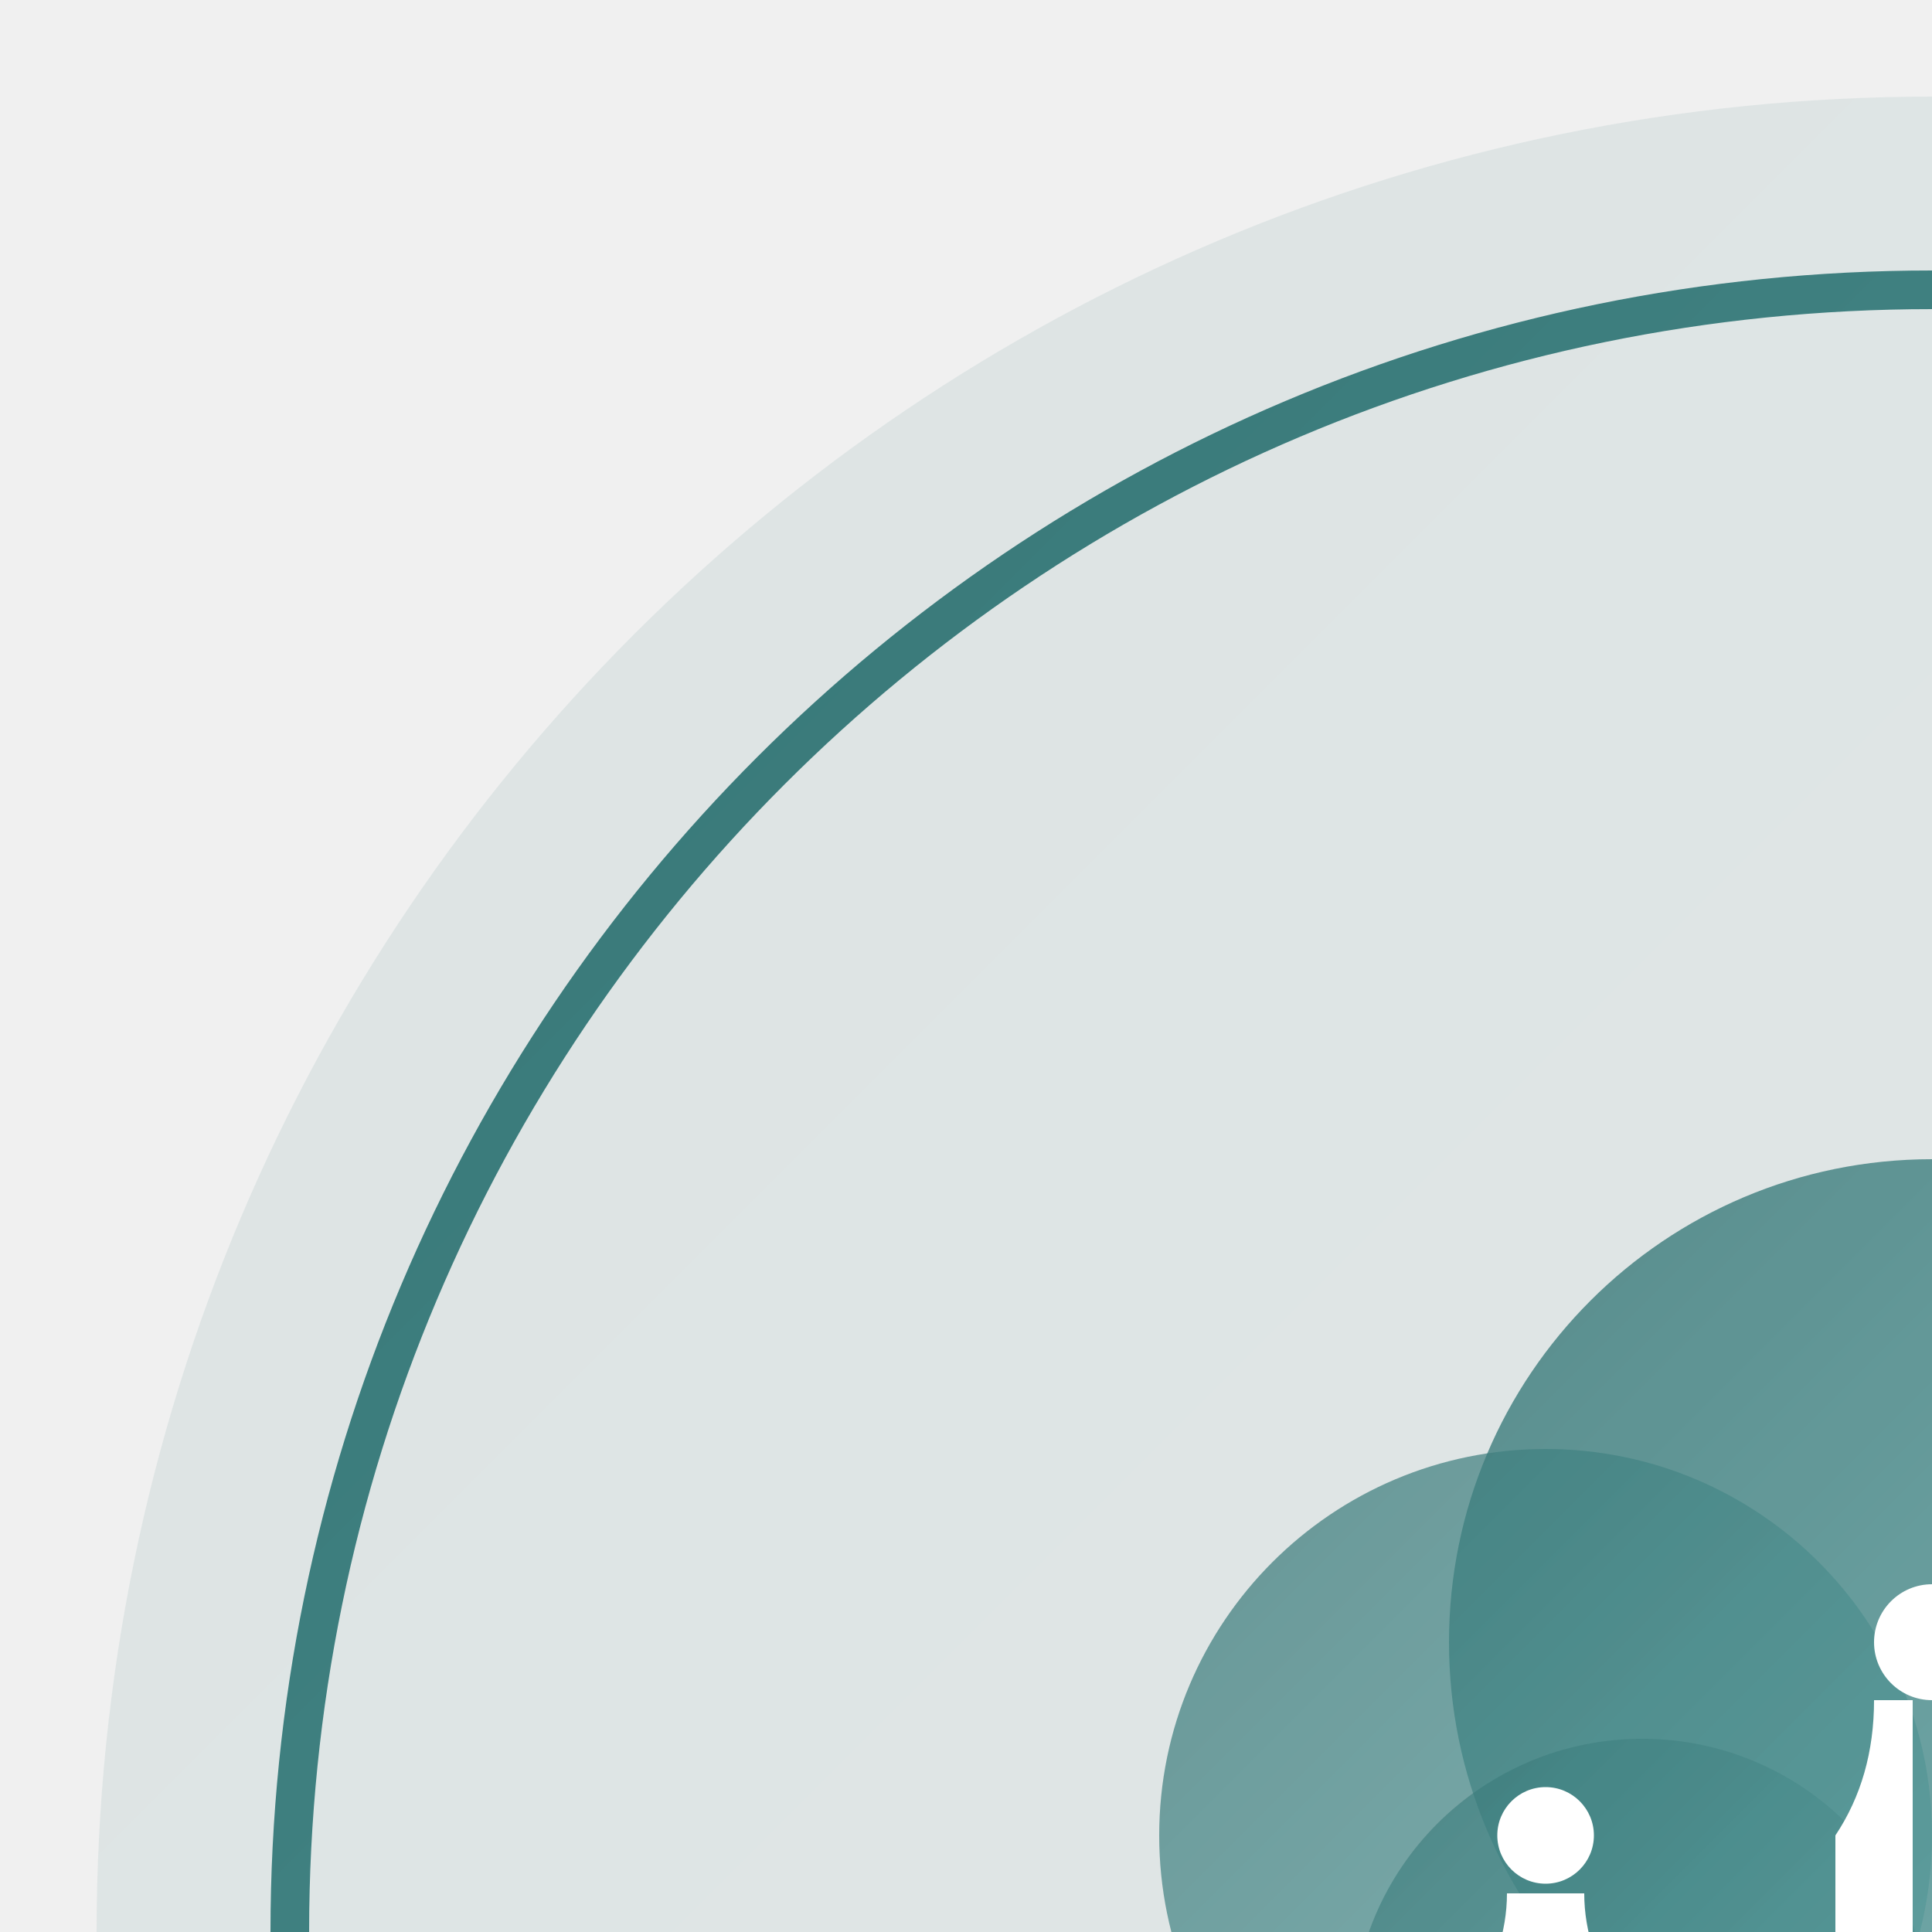
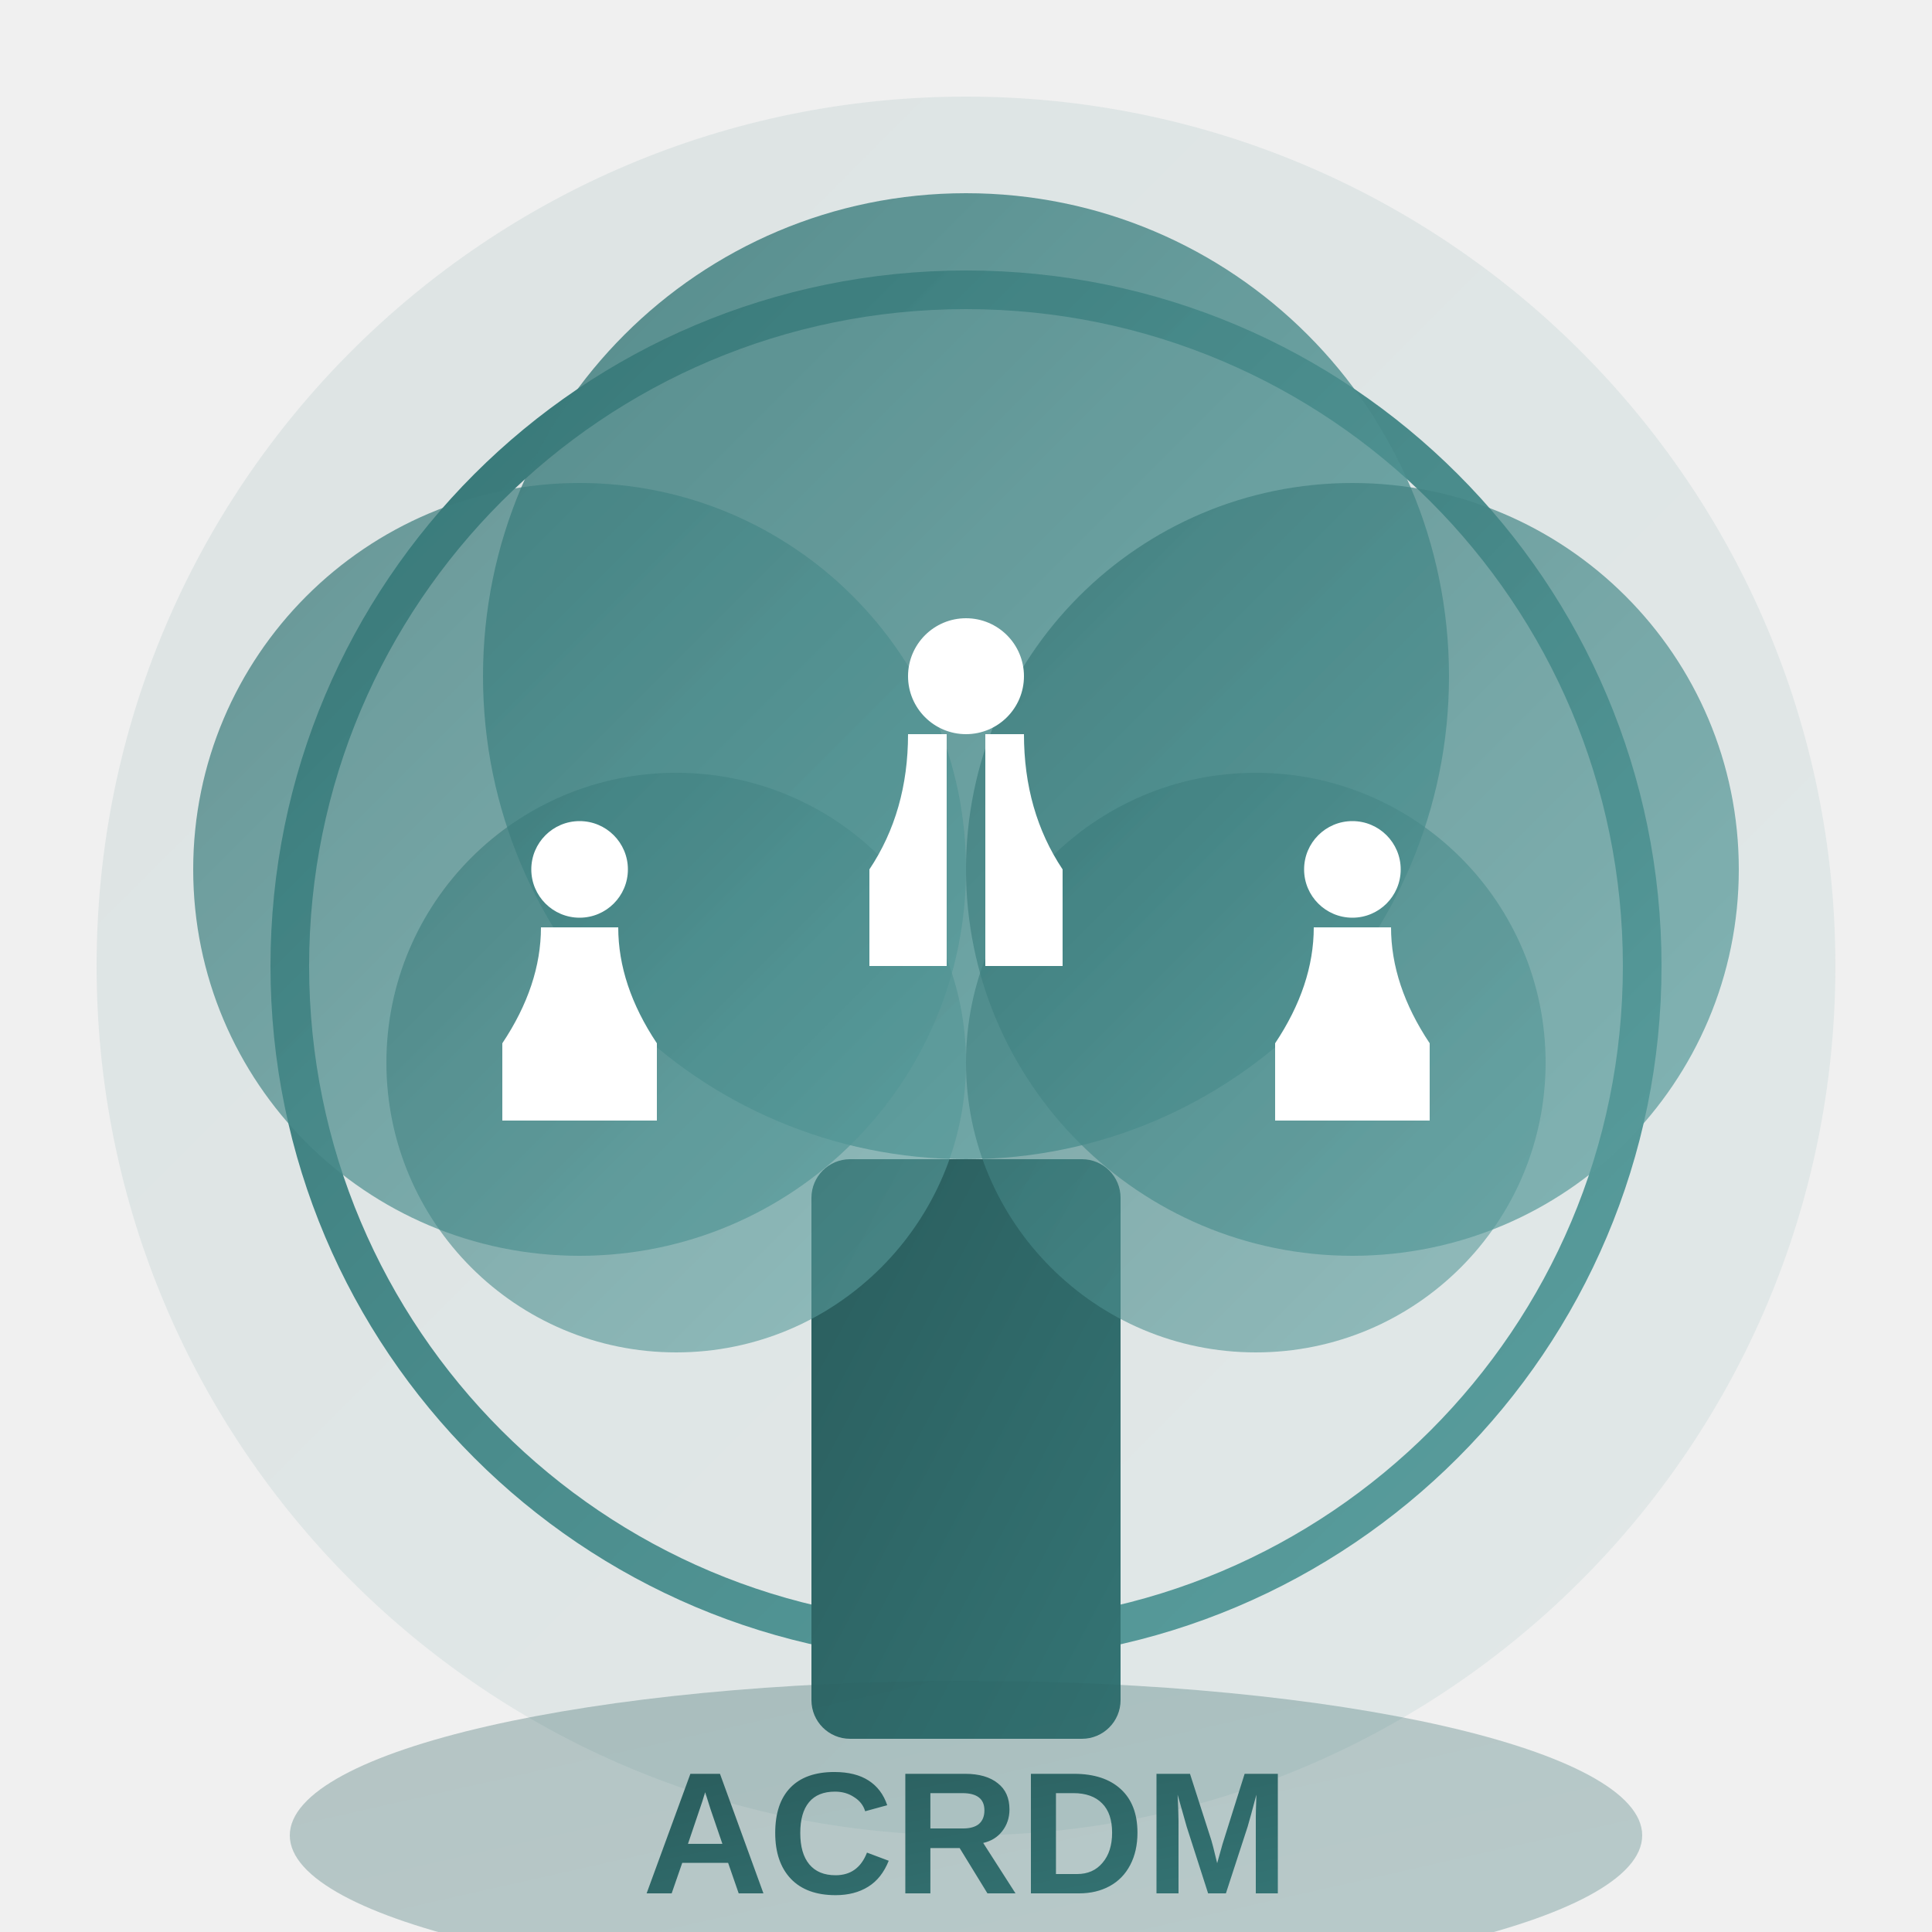
<svg xmlns="http://www.w3.org/2000/svg" viewBox="0 0 100 100">
  <defs>
    <linearGradient id="greenGradient" x1="0%" y1="0%" x2="100%" y2="100%">
      <stop offset="0%" style="stop-color:#347474;stop-opacity:1" />
      <stop offset="50%" style="stop-color:#4a8c8c;stop-opacity:1" />
      <stop offset="100%" style="stop-color:#5ca0a0;stop-opacity:1" />
    </linearGradient>
    <linearGradient id="accentGradient" x1="0%" y1="0%" x2="100%" y2="100%">
      <stop offset="0%" style="stop-color:#2a5d5d;stop-opacity:1" />
      <stop offset="100%" style="stop-color:#347474;stop-opacity:1" />
    </linearGradient>
  </defs>
-   <circle cx="100" cy="100" r="95" fill="url(#greenGradient)" opacity="0.1" />
-   <circle cx="100" cy="100" r="85" fill="none" stroke="url(#greenGradient)" stroke-width="2" />
-   <g transform="translate(100, 100)">
+   <circle cx="50" cy="50" r="45" fill="url(#greenGradient)" opacity="0.1" />
+   <circle cx="50" cy="50" r="35" fill="none" stroke="url(#greenGradient)" stroke-width="2" />
+   <g transform="translate(50, 50)">
    <rect x="-8" y="10" width="16" height="30" fill="url(#accentGradient)" rx="2" />
    <circle cx="0" cy="-15" r="25" fill="url(#greenGradient)" opacity="0.8" />
    <circle cx="-20" cy="-5" r="20" fill="url(#greenGradient)" opacity="0.7" />
    <circle cx="20" cy="-5" r="20" fill="url(#greenGradient)" opacity="0.7" />
    <circle cx="-15" cy="5" r="15" fill="url(#greenGradient)" opacity="0.6" />
    <circle cx="15" cy="5" r="15" fill="url(#greenGradient)" opacity="0.6" />
    <g fill="white">
      <circle cx="0" cy="-15" r="3" />
      <path d="M -3,-12 Q -3,-8 -5,-5 L -5,0 L -1,0 L -1,-12 Z" />
      <path d="M 3,-12 Q 3,-8 5,-5 L 5,0 L 1,0 L 1,-12 Z" />
      <circle cx="-20" cy="-5" r="2.5" />
      <path d="M -22,-2 Q -22,1 -24,4 L -24,8 L -20,8 L -20,-2 Z" />
      <path d="M -18,-2 Q -18,1 -16,4 L -16,8 L -20,8 L -20,-2 Z" />
      <circle cx="20" cy="-5" r="2.5" />
      <path d="M 18,-2 Q 18,1 16,4 L 16,8 L 20,8 L 20,-2 Z" />
      <path d="M 22,-2 Q 22,1 24,4 L 24,8 L 20,8 L 20,-2 Z" />
    </g>
    <ellipse cx="0" cy="45" rx="35" ry="8" fill="url(#accentGradient)" opacity="0.3" />
  </g>
-   <text x="100" y="170" font-family="Arial, sans-serif" font-size="14" font-weight="bold" text-anchor="middle" fill="url(#accentGradient)">
+   <text x="50" y="98" font-family="Arial, sans-serif" font-size="9" font-weight="bold" text-anchor="middle" fill="url(#accentGradient)">
    ACRDM
  </text>
-   <text x="100" y="185" font-family="Arial, sans-serif" font-size="10" text-anchor="middle" fill="#2E7D32">
-     ALMARGEM
-   </text>
</svg>
